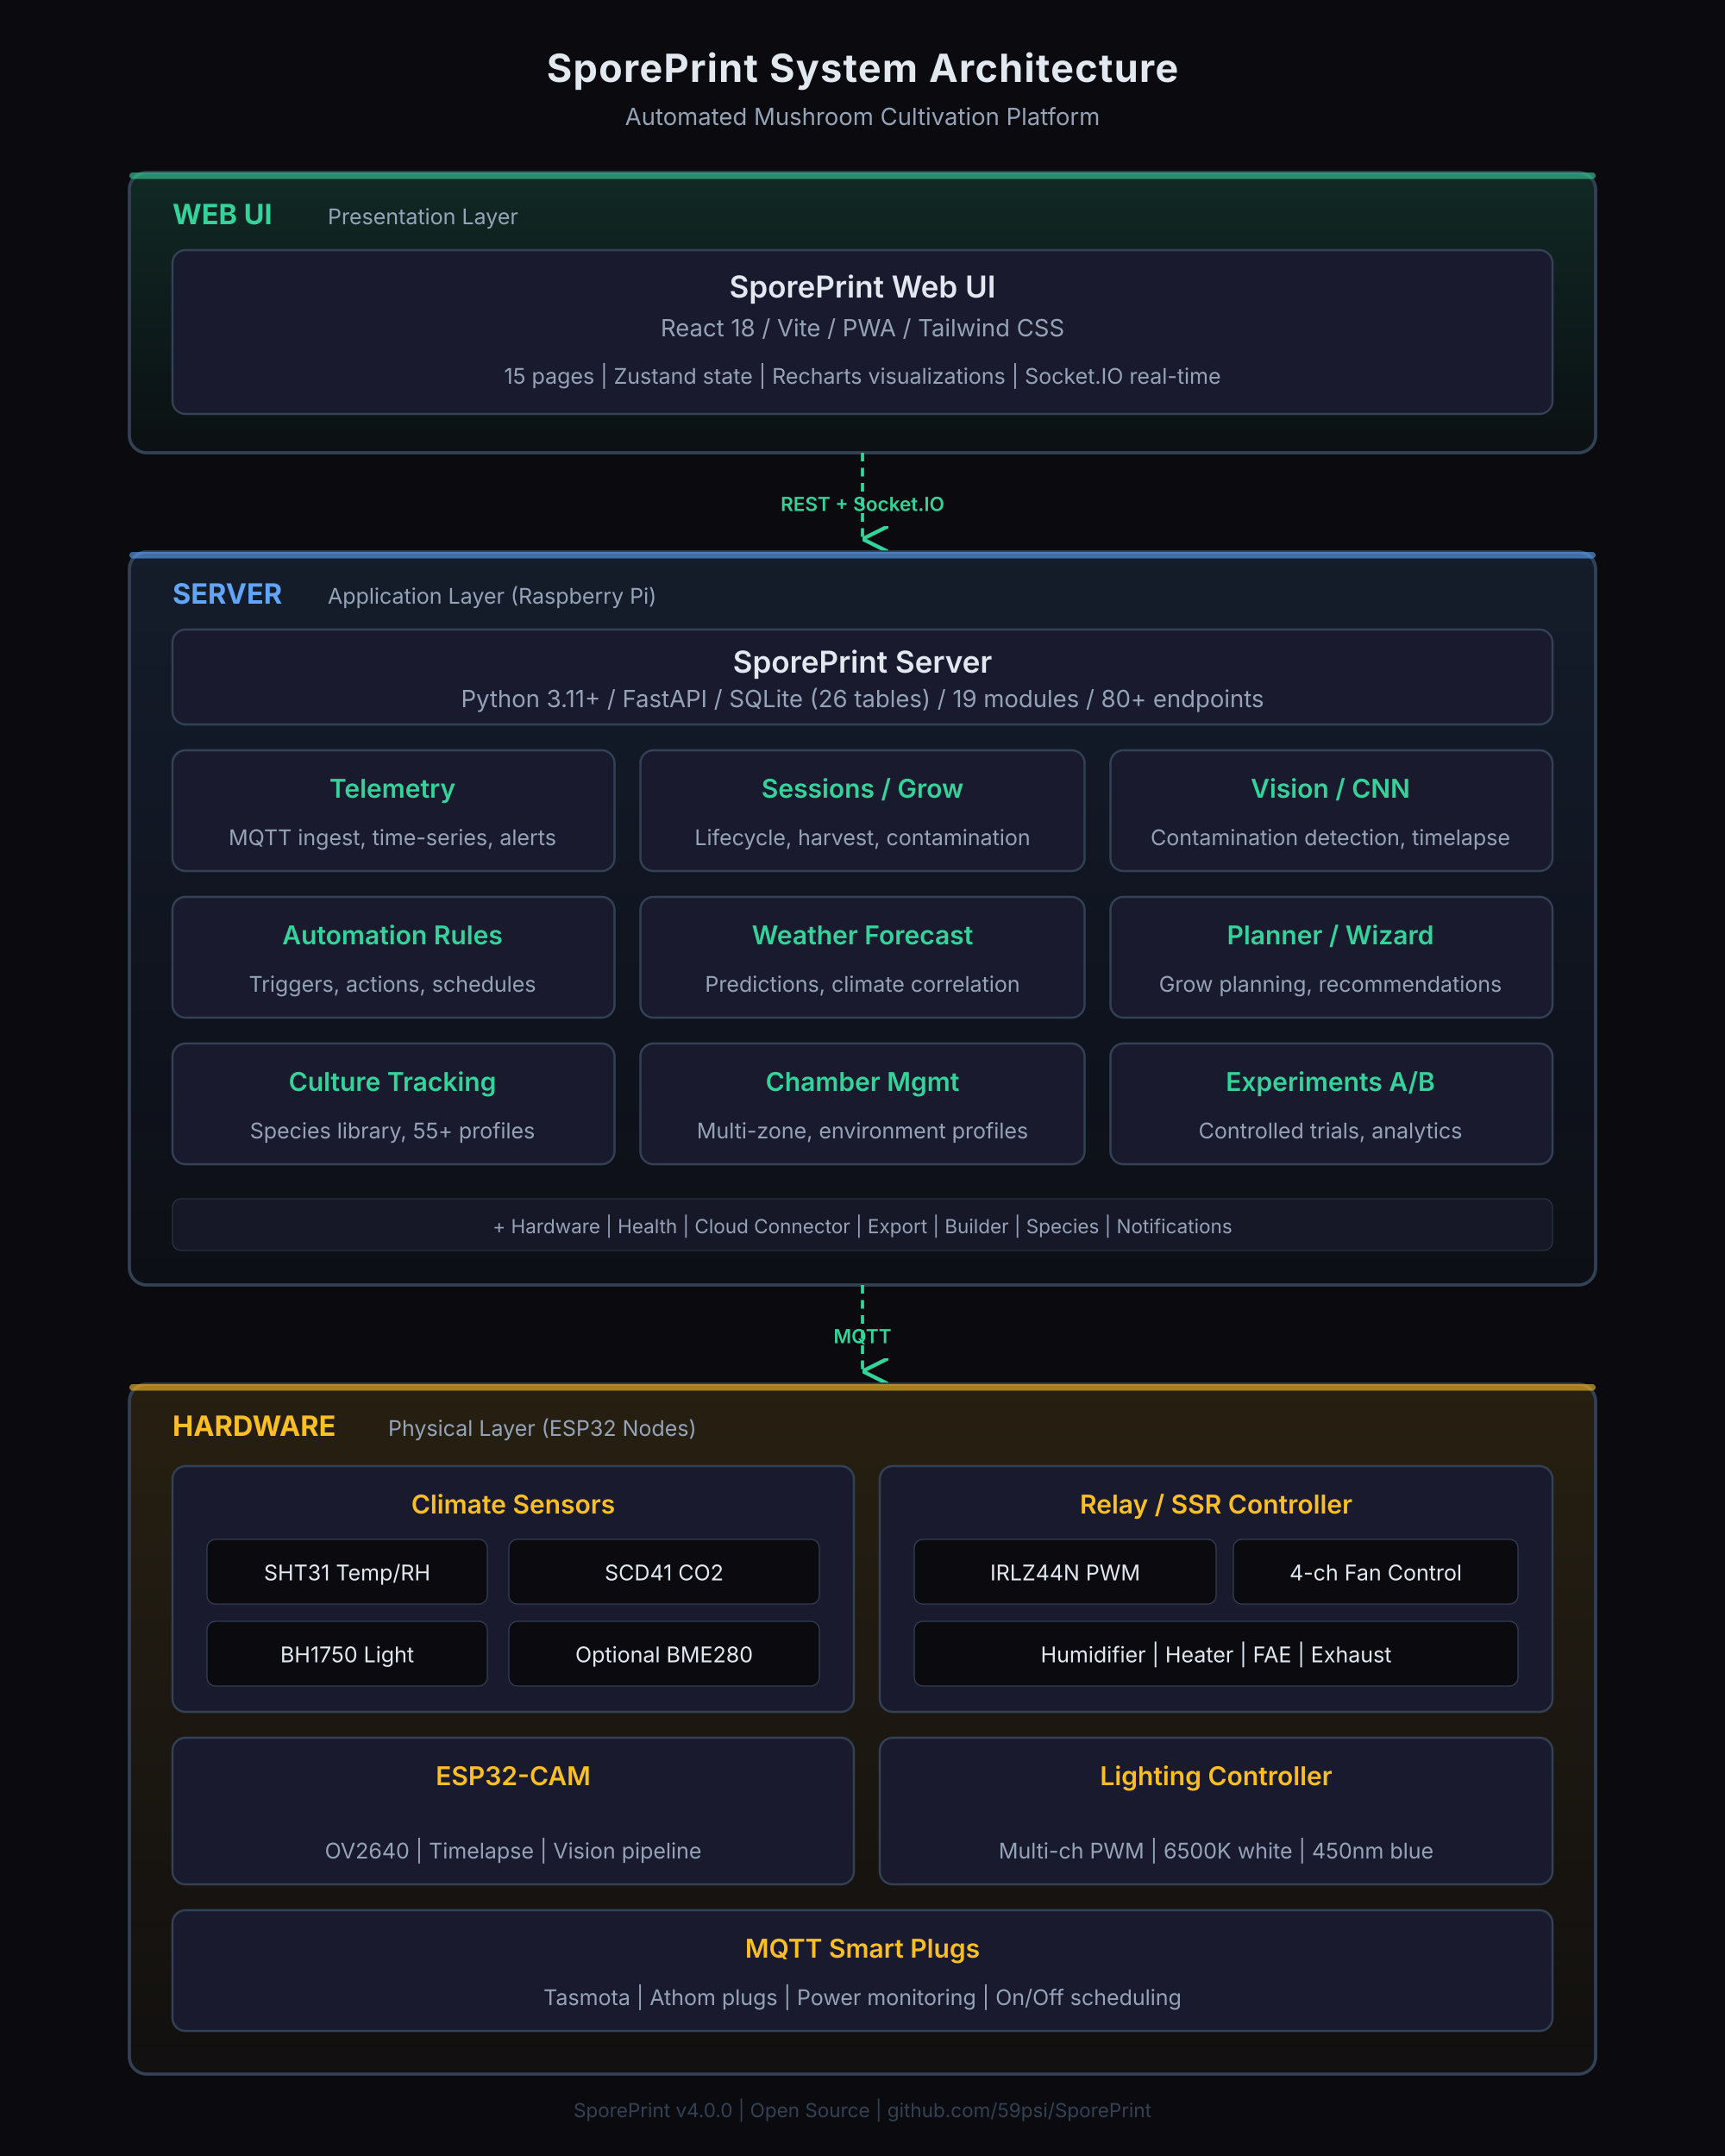
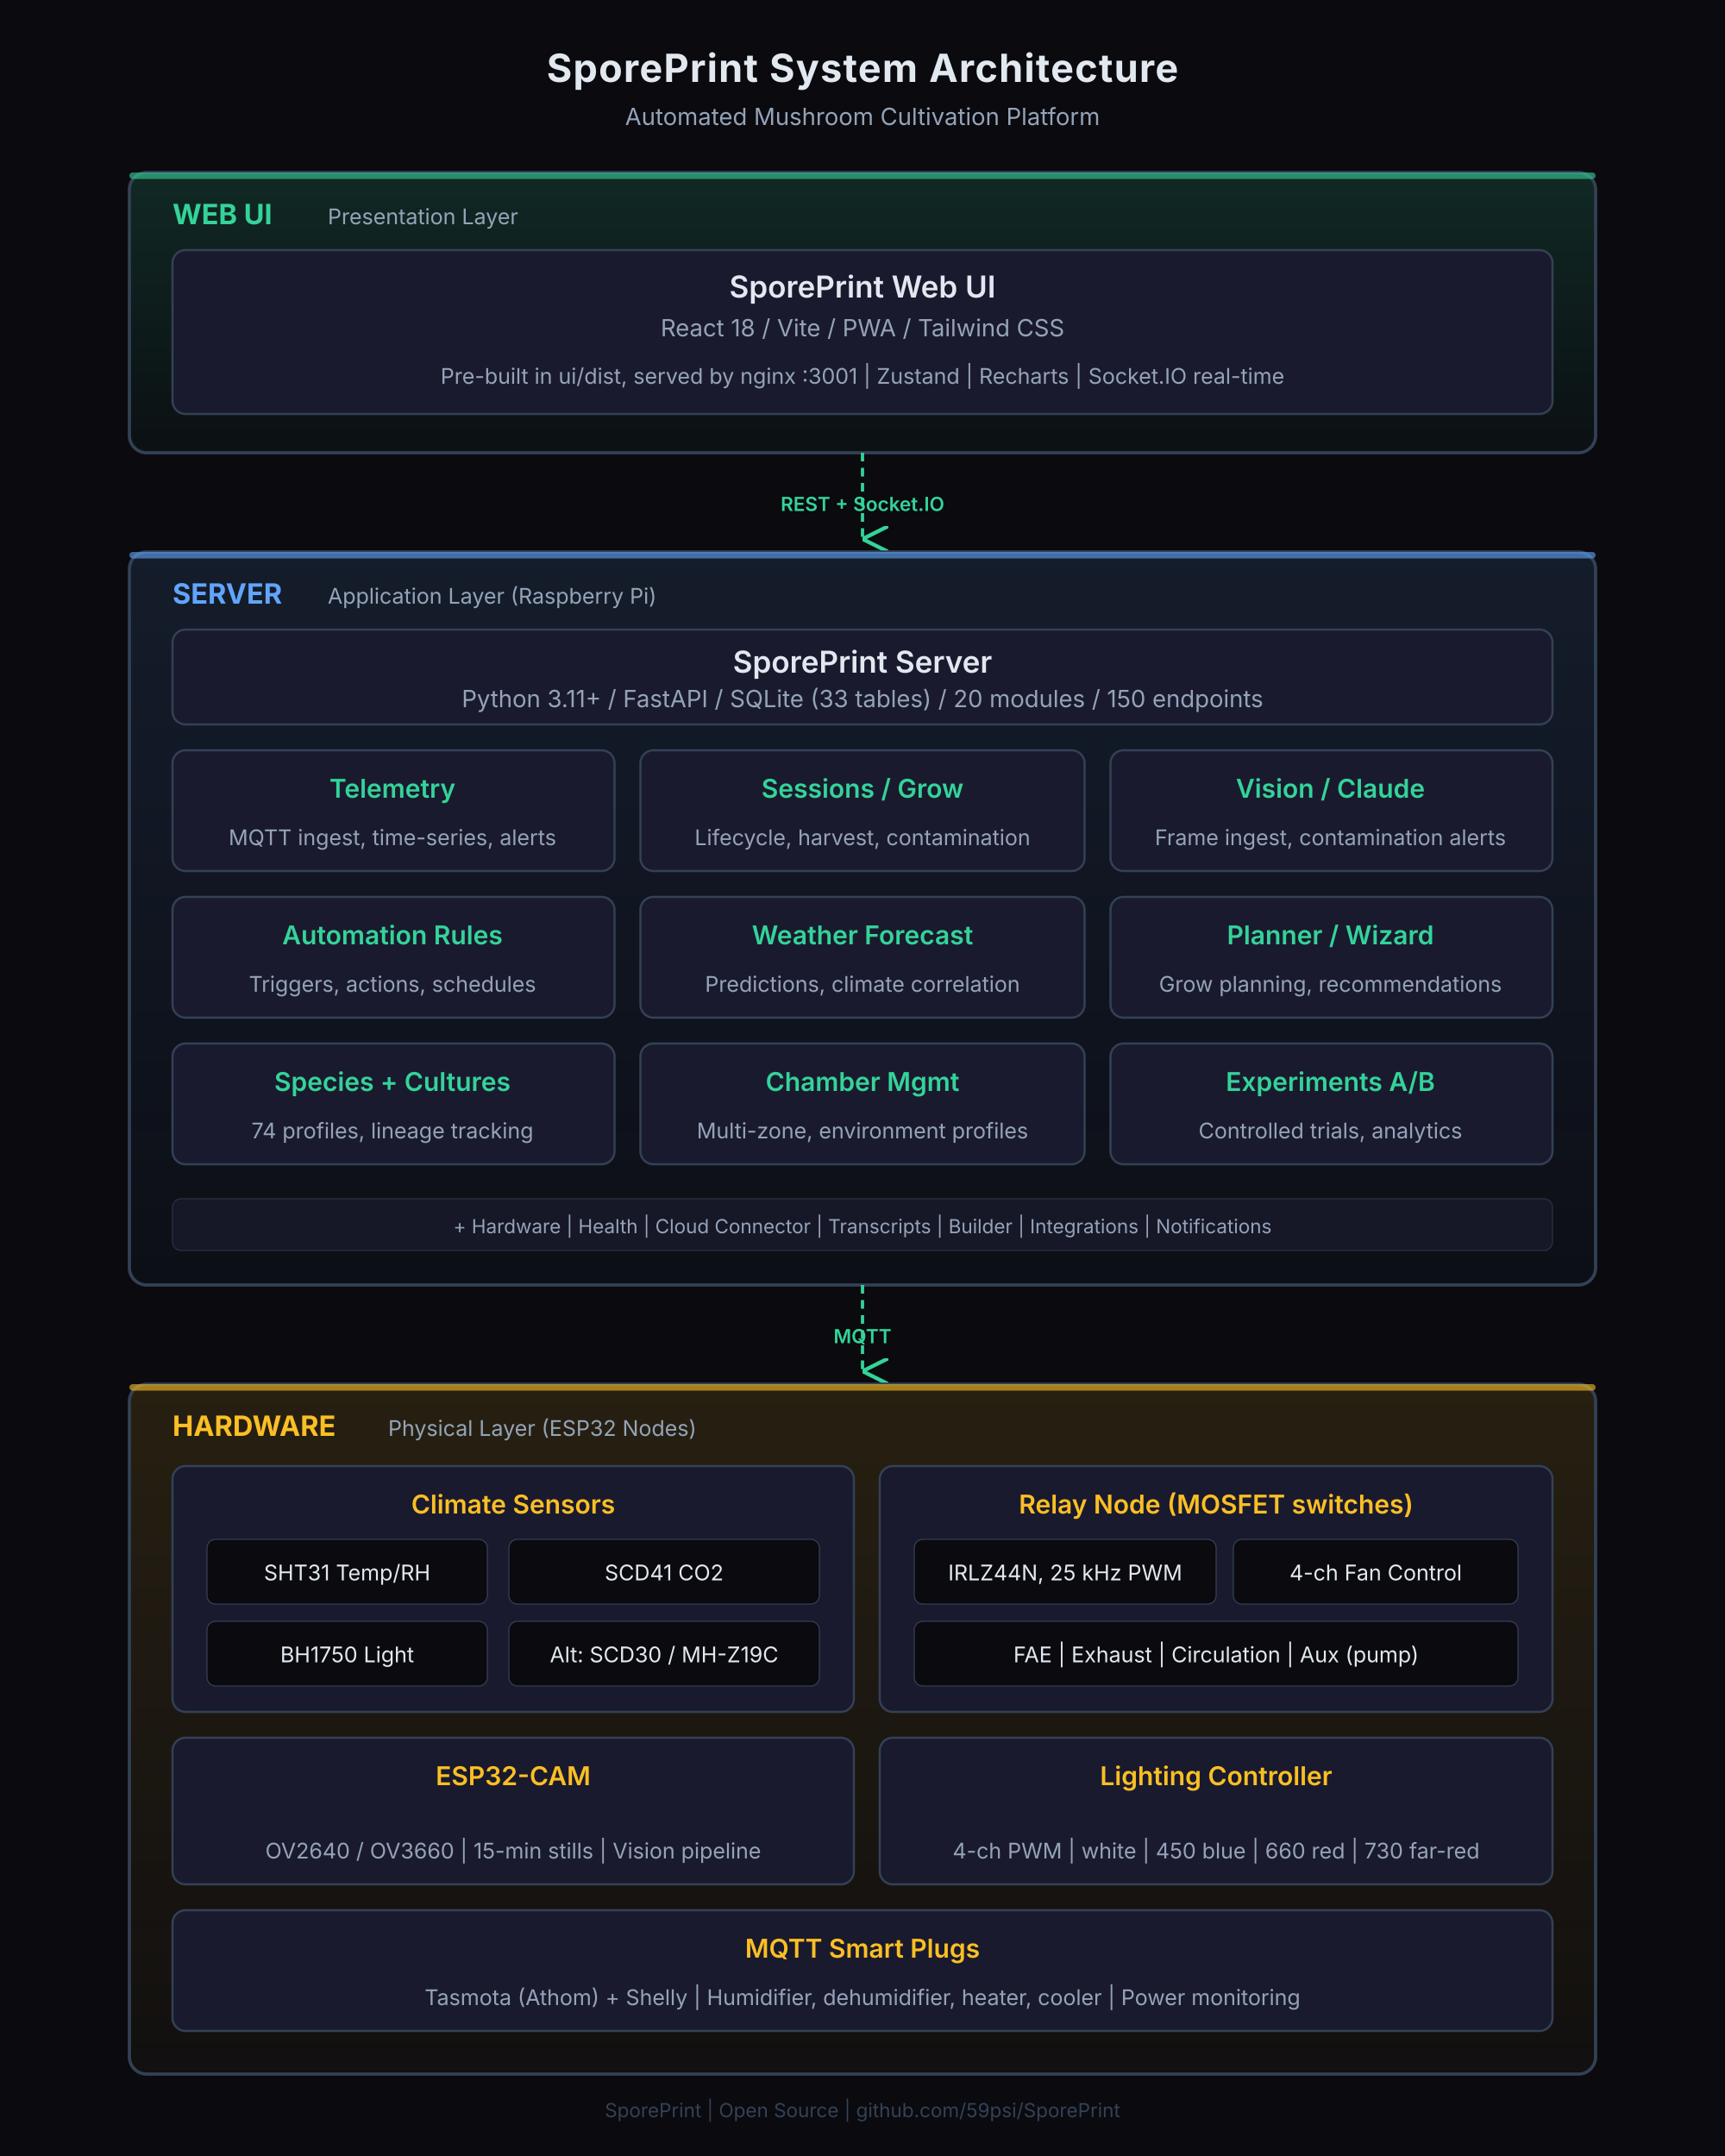
<svg xmlns="http://www.w3.org/2000/svg" viewBox="0 0 800 1000" width="800" height="1000">
  <defs>
    <filter id="glow">
      <feGaussianBlur stdDeviation="2" result="blur" />
      <feMerge>
        <feMergeNode in="blur" />
        <feMergeNode in="SourceGraphic" />
      </feMerge>
    </filter>
    <linearGradient id="emeraldFade" x1="0%" y1="0%" x2="0%" y2="100%">
      <stop offset="0%" stop-color="#34d399" stop-opacity="0.15" />
      <stop offset="100%" stop-color="#34d399" stop-opacity="0.03" />
    </linearGradient>
    <linearGradient id="blueFade" x1="0%" y1="0%" x2="0%" y2="100%">
      <stop offset="0%" stop-color="#60a5fa" stop-opacity="0.12" />
      <stop offset="100%" stop-color="#60a5fa" stop-opacity="0.03" />
    </linearGradient>
    <linearGradient id="amberFade" x1="0%" y1="0%" x2="0%" y2="100%">
      <stop offset="0%" stop-color="#fbbf24" stop-opacity="0.12" />
      <stop offset="100%" stop-color="#fbbf24" stop-opacity="0.03" />
    </linearGradient>
    <marker id="arrowDown" viewBox="0 0 10 10" refX="5" refY="10" markerWidth="8" markerHeight="8" orient="auto">
      <path d="M0,0 L5,10 L10,0" fill="none" stroke="#34d399" stroke-width="1.5" />
    </marker>
  </defs>
  <rect width="800" height="1000" fill="#0a0a0f" rx="0" />
  <text x="400" y="38" text-anchor="middle" fill="#e2e8f0" font-family="system-ui, -apple-system, sans-serif" font-size="18" font-weight="700" letter-spacing="0.5">SporePrint System Architecture</text>
  <text x="400" y="58" text-anchor="middle" fill="#94a3b8" font-family="system-ui, -apple-system, sans-serif" font-size="11">Automated Mushroom Cultivation Platform</text>
  <rect x="60" y="80" width="680" height="130" rx="8" fill="url(#emeraldFade)" stroke="#334155" stroke-width="1.5" />
  <rect x="60" y="80" width="680" height="3" rx="1.5" fill="#34d399" opacity="0.6" />
  <text x="80" y="104" fill="#34d399" font-family="system-ui, -apple-system, sans-serif" font-size="13" font-weight="700">WEB UI</text>
  <text x="152" y="104" fill="#94a3b8" font-family="system-ui, -apple-system, sans-serif" font-size="10">Presentation Layer</text>
  <rect x="80" y="116" width="640" height="76" rx="6" fill="#1a1a2e" stroke="#334155" stroke-width="1" />
  <text x="400" y="138" text-anchor="middle" fill="#e2e8f0" font-family="system-ui, -apple-system, sans-serif" font-size="14" font-weight="600">SporePrint Web UI</text>
  <text x="400" y="156" text-anchor="middle" fill="#94a3b8" font-family="system-ui, -apple-system, sans-serif" font-size="11">React 18  /  Vite  /  PWA  /  Tailwind CSS</text>
-   <text x="400" y="178" text-anchor="middle" fill="#94a3b8" font-family="system-ui, -apple-system, sans-serif" font-size="10">15 pages  |  Zustand state  |  Recharts visualizations  |  Socket.IO real-time</text>
+   <text x="400" y="178" text-anchor="middle" fill="#94a3b8" font-family="system-ui, -apple-system, sans-serif" font-size="10">Pre-built in ui/dist, served by nginx :3001  |  Zustand  |  Recharts  |  Socket.IO real-time</text>
  <line x1="400" y1="210" x2="400" y2="250" stroke="#34d399" stroke-width="1.5" stroke-dasharray="4,3" marker-end="url(#arrowDown)" />
  <text x="400" y="237" text-anchor="middle" fill="#34d399" font-family="system-ui, -apple-system, sans-serif" font-size="9" font-weight="600">REST + Socket.IO</text>
  <rect x="60" y="256" width="680" height="340" rx="8" fill="url(#blueFade)" stroke="#334155" stroke-width="1.5" />
  <rect x="60" y="256" width="680" height="3" rx="1.5" fill="#60a5fa" opacity="0.6" />
  <text x="80" y="280" fill="#60a5fa" font-family="system-ui, -apple-system, sans-serif" font-size="13" font-weight="700">SERVER</text>
  <text x="152" y="280" fill="#94a3b8" font-family="system-ui, -apple-system, sans-serif" font-size="10">Application Layer  (Raspberry Pi)</text>
  <rect x="80" y="292" width="640" height="44" rx="6" fill="#1a1a2e" stroke="#334155" stroke-width="1" />
  <text x="400" y="312" text-anchor="middle" fill="#e2e8f0" font-family="system-ui, -apple-system, sans-serif" font-size="14" font-weight="600">SporePrint Server</text>
-   <text x="400" y="328" text-anchor="middle" fill="#94a3b8" font-family="system-ui, -apple-system, sans-serif" font-size="11">Python 3.11+  /  FastAPI  /  SQLite (26 tables)  /  19 modules  /  80+ endpoints</text>
+   <text x="400" y="328" text-anchor="middle" fill="#94a3b8" font-family="system-ui, -apple-system, sans-serif" font-size="11">Python 3.11+  /  FastAPI  /  SQLite (33 tables)  /  20 modules  /  150 endpoints</text>
  <rect x="80" y="348" width="205" height="56" rx="6" fill="#1a1a2e" stroke="#334155" stroke-width="1" />
  <text x="182" y="370" text-anchor="middle" fill="#34d399" font-family="system-ui, -apple-system, sans-serif" font-size="12" font-weight="600">Telemetry</text>
  <text x="182" y="392" text-anchor="middle" fill="#94a3b8" font-family="system-ui, -apple-system, sans-serif" font-size="10">MQTT ingest, time-series, alerts</text>
  <rect x="297" y="348" width="206" height="56" rx="6" fill="#1a1a2e" stroke="#334155" stroke-width="1" />
  <text x="400" y="370" text-anchor="middle" fill="#34d399" font-family="system-ui, -apple-system, sans-serif" font-size="12" font-weight="600">Sessions / Grow</text>
  <text x="400" y="392" text-anchor="middle" fill="#94a3b8" font-family="system-ui, -apple-system, sans-serif" font-size="10">Lifecycle, harvest, contamination</text>
  <rect x="515" y="348" width="205" height="56" rx="6" fill="#1a1a2e" stroke="#334155" stroke-width="1" />
-   <text x="617" y="370" text-anchor="middle" fill="#34d399" font-family="system-ui, -apple-system, sans-serif" font-size="12" font-weight="600">Vision / CNN</text>
-   <text x="617" y="392" text-anchor="middle" fill="#94a3b8" font-family="system-ui, -apple-system, sans-serif" font-size="10">Contamination detection, timelapse</text>
+   <text x="617" y="370" text-anchor="middle" fill="#34d399" font-family="system-ui, -apple-system, sans-serif" font-size="12" font-weight="600">Vision / Claude</text>
+   <text x="617" y="392" text-anchor="middle" fill="#94a3b8" font-family="system-ui, -apple-system, sans-serif" font-size="10">Frame ingest, contamination alerts</text>
  <rect x="80" y="416" width="205" height="56" rx="6" fill="#1a1a2e" stroke="#334155" stroke-width="1" />
  <text x="182" y="438" text-anchor="middle" fill="#34d399" font-family="system-ui, -apple-system, sans-serif" font-size="12" font-weight="600">Automation Rules</text>
  <text x="182" y="460" text-anchor="middle" fill="#94a3b8" font-family="system-ui, -apple-system, sans-serif" font-size="10">Triggers, actions, schedules</text>
  <rect x="297" y="416" width="206" height="56" rx="6" fill="#1a1a2e" stroke="#334155" stroke-width="1" />
  <text x="400" y="438" text-anchor="middle" fill="#34d399" font-family="system-ui, -apple-system, sans-serif" font-size="12" font-weight="600">Weather Forecast</text>
  <text x="400" y="460" text-anchor="middle" fill="#94a3b8" font-family="system-ui, -apple-system, sans-serif" font-size="10">Predictions, climate correlation</text>
  <rect x="515" y="416" width="205" height="56" rx="6" fill="#1a1a2e" stroke="#334155" stroke-width="1" />
  <text x="617" y="438" text-anchor="middle" fill="#34d399" font-family="system-ui, -apple-system, sans-serif" font-size="12" font-weight="600">Planner / Wizard</text>
  <text x="617" y="460" text-anchor="middle" fill="#94a3b8" font-family="system-ui, -apple-system, sans-serif" font-size="10">Grow planning, recommendations</text>
  <rect x="80" y="484" width="205" height="56" rx="6" fill="#1a1a2e" stroke="#334155" stroke-width="1" />
-   <text x="182" y="506" text-anchor="middle" fill="#34d399" font-family="system-ui, -apple-system, sans-serif" font-size="12" font-weight="600">Culture Tracking</text>
-   <text x="182" y="528" text-anchor="middle" fill="#94a3b8" font-family="system-ui, -apple-system, sans-serif" font-size="10">Species library, 55+ profiles</text>
+   <text x="182" y="506" text-anchor="middle" fill="#34d399" font-family="system-ui, -apple-system, sans-serif" font-size="12" font-weight="600">Species + Cultures</text>
+   <text x="182" y="528" text-anchor="middle" fill="#94a3b8" font-family="system-ui, -apple-system, sans-serif" font-size="10">74 profiles, lineage tracking</text>
  <rect x="297" y="484" width="206" height="56" rx="6" fill="#1a1a2e" stroke="#334155" stroke-width="1" />
  <text x="400" y="506" text-anchor="middle" fill="#34d399" font-family="system-ui, -apple-system, sans-serif" font-size="12" font-weight="600">Chamber Mgmt</text>
  <text x="400" y="528" text-anchor="middle" fill="#94a3b8" font-family="system-ui, -apple-system, sans-serif" font-size="10">Multi-zone, environment profiles</text>
  <rect x="515" y="484" width="205" height="56" rx="6" fill="#1a1a2e" stroke="#334155" stroke-width="1" />
  <text x="617" y="506" text-anchor="middle" fill="#34d399" font-family="system-ui, -apple-system, sans-serif" font-size="12" font-weight="600">Experiments A/B</text>
  <text x="617" y="528" text-anchor="middle" fill="#94a3b8" font-family="system-ui, -apple-system, sans-serif" font-size="10">Controlled trials, analytics</text>
  <rect x="80" y="556" width="640" height="24" rx="4" fill="#1a1a2e" stroke="#334155" stroke-width="0.5" opacity="0.7" />
-   <text x="400" y="572" text-anchor="middle" fill="#94a3b8" font-family="system-ui, -apple-system, sans-serif" font-size="9">+ Hardware  |  Health  |  Cloud Connector  |  Export  |  Builder  |  Species  |  Notifications</text>
+   <text x="400" y="572" text-anchor="middle" fill="#94a3b8" font-family="system-ui, -apple-system, sans-serif" font-size="9">+ Hardware  |  Health  |  Cloud Connector  |  Transcripts  |  Builder  |  Integrations  |  Notifications</text>
  <line x1="400" y1="596" x2="400" y2="636" stroke="#34d399" stroke-width="1.5" stroke-dasharray="4,3" marker-end="url(#arrowDown)" />
  <text x="400" y="623" text-anchor="middle" fill="#34d399" font-family="system-ui, -apple-system, sans-serif" font-size="9" font-weight="600">MQTT</text>
  <rect x="60" y="642" width="680" height="320" rx="8" fill="url(#amberFade)" stroke="#334155" stroke-width="1.5" />
  <rect x="60" y="642" width="680" height="3" rx="1.5" fill="#fbbf24" opacity="0.6" />
  <text x="80" y="666" fill="#fbbf24" font-family="system-ui, -apple-system, sans-serif" font-size="13" font-weight="700">HARDWARE</text>
  <text x="180" y="666" fill="#94a3b8" font-family="system-ui, -apple-system, sans-serif" font-size="10">Physical Layer  (ESP32 Nodes)</text>
  <rect x="80" y="680" width="316" height="114" rx="6" fill="#1a1a2e" stroke="#334155" stroke-width="1" />
  <text x="238" y="702" text-anchor="middle" fill="#fbbf24" font-family="system-ui, -apple-system, sans-serif" font-size="12" font-weight="600">Climate Sensors</text>
  <rect x="96" y="714" width="130" height="30" rx="4" fill="#0a0a0f" stroke="#334155" stroke-width="0.5" />
  <text x="161" y="733" text-anchor="middle" fill="#e2e8f0" font-family="system-ui, -apple-system, sans-serif" font-size="10">SHT31 Temp/RH</text>
  <rect x="236" y="714" width="144" height="30" rx="4" fill="#0a0a0f" stroke="#334155" stroke-width="0.5" />
  <text x="308" y="733" text-anchor="middle" fill="#e2e8f0" font-family="system-ui, -apple-system, sans-serif" font-size="10">SCD41 CO2</text>
  <rect x="96" y="752" width="130" height="30" rx="4" fill="#0a0a0f" stroke="#334155" stroke-width="0.5" />
  <text x="161" y="771" text-anchor="middle" fill="#e2e8f0" font-family="system-ui, -apple-system, sans-serif" font-size="10">BH1750 Light</text>
  <rect x="236" y="752" width="144" height="30" rx="4" fill="#0a0a0f" stroke="#334155" stroke-width="0.5" />
-   <text x="308" y="771" text-anchor="middle" fill="#e2e8f0" font-family="system-ui, -apple-system, sans-serif" font-size="10">Optional BME280</text>
+   <text x="308" y="771" text-anchor="middle" fill="#e2e8f0" font-family="system-ui, -apple-system, sans-serif" font-size="10">Alt: SCD30 / MH-Z19C</text>
  <rect x="408" y="680" width="312" height="114" rx="6" fill="#1a1a2e" stroke="#334155" stroke-width="1" />
-   <text x="564" y="702" text-anchor="middle" fill="#fbbf24" font-family="system-ui, -apple-system, sans-serif" font-size="12" font-weight="600">Relay / SSR Controller</text>
+   <text x="564" y="702" text-anchor="middle" fill="#fbbf24" font-family="system-ui, -apple-system, sans-serif" font-size="12" font-weight="600">Relay Node (MOSFET switches)</text>
  <rect x="424" y="714" width="140" height="30" rx="4" fill="#0a0a0f" stroke="#334155" stroke-width="0.5" />
-   <text x="494" y="733" text-anchor="middle" fill="#e2e8f0" font-family="system-ui, -apple-system, sans-serif" font-size="10">IRLZ44N PWM</text>
+   <text x="494" y="733" text-anchor="middle" fill="#e2e8f0" font-family="system-ui, -apple-system, sans-serif" font-size="10">IRLZ44N, 25 kHz PWM</text>
  <rect x="572" y="714" width="132" height="30" rx="4" fill="#0a0a0f" stroke="#334155" stroke-width="0.5" />
  <text x="638" y="733" text-anchor="middle" fill="#e2e8f0" font-family="system-ui, -apple-system, sans-serif" font-size="10">4-ch Fan Control</text>
  <rect x="424" y="752" width="280" height="30" rx="4" fill="#0a0a0f" stroke="#334155" stroke-width="0.5" />
-   <text x="564" y="771" text-anchor="middle" fill="#e2e8f0" font-family="system-ui, -apple-system, sans-serif" font-size="10">Humidifier  |  Heater  |  FAE  |  Exhaust</text>
+   <text x="564" y="771" text-anchor="middle" fill="#e2e8f0" font-family="system-ui, -apple-system, sans-serif" font-size="10">FAE  |  Exhaust  |  Circulation  |  Aux (pump)</text>
  <rect x="80" y="806" width="316" height="68" rx="6" fill="#1a1a2e" stroke="#334155" stroke-width="1" />
  <text x="238" y="828" text-anchor="middle" fill="#fbbf24" font-family="system-ui, -apple-system, sans-serif" font-size="12" font-weight="600">ESP32-CAM</text>
-   <text x="238" y="862" text-anchor="middle" fill="#94a3b8" font-family="system-ui, -apple-system, sans-serif" font-size="10">OV2640  |  Timelapse  |  Vision pipeline</text>
+   <text x="238" y="862" text-anchor="middle" fill="#94a3b8" font-family="system-ui, -apple-system, sans-serif" font-size="10">OV2640 / OV3660  |  15-min stills  |  Vision pipeline</text>
  <rect x="408" y="806" width="312" height="68" rx="6" fill="#1a1a2e" stroke="#334155" stroke-width="1" />
  <text x="564" y="828" text-anchor="middle" fill="#fbbf24" font-family="system-ui, -apple-system, sans-serif" font-size="12" font-weight="600">Lighting Controller</text>
-   <text x="564" y="862" text-anchor="middle" fill="#94a3b8" font-family="system-ui, -apple-system, sans-serif" font-size="10">Multi-ch PWM  |  6500K white  |  450nm blue</text>
+   <text x="564" y="862" text-anchor="middle" fill="#94a3b8" font-family="system-ui, -apple-system, sans-serif" font-size="10">4-ch PWM  |  white  |  450 blue  |  660 red  |  730 far-red</text>
  <rect x="80" y="886" width="640" height="56" rx="6" fill="#1a1a2e" stroke="#334155" stroke-width="1" />
  <text x="400" y="908" text-anchor="middle" fill="#fbbf24" font-family="system-ui, -apple-system, sans-serif" font-size="12" font-weight="600">MQTT Smart Plugs</text>
-   <text x="400" y="930" text-anchor="middle" fill="#94a3b8" font-family="system-ui, -apple-system, sans-serif" font-size="10">Tasmota  |  Athom plugs  |  Power monitoring  |  On/Off scheduling</text>
-   <text x="400" y="982" text-anchor="middle" fill="#334155" font-family="system-ui, -apple-system, sans-serif" font-size="9">SporePrint v4.0.0  |  Open Source  |  github.com/59psi/SporePrint</text>
+   <text x="400" y="930" text-anchor="middle" fill="#94a3b8" font-family="system-ui, -apple-system, sans-serif" font-size="10">Tasmota (Athom) + Shelly  |  Humidifier, dehumidifier, heater, cooler  |  Power monitoring</text>
+   <text x="400" y="982" text-anchor="middle" fill="#334155" font-family="system-ui, -apple-system, sans-serif" font-size="9">SporePrint  |  Open Source  |  github.com/59psi/SporePrint</text>
</svg>
